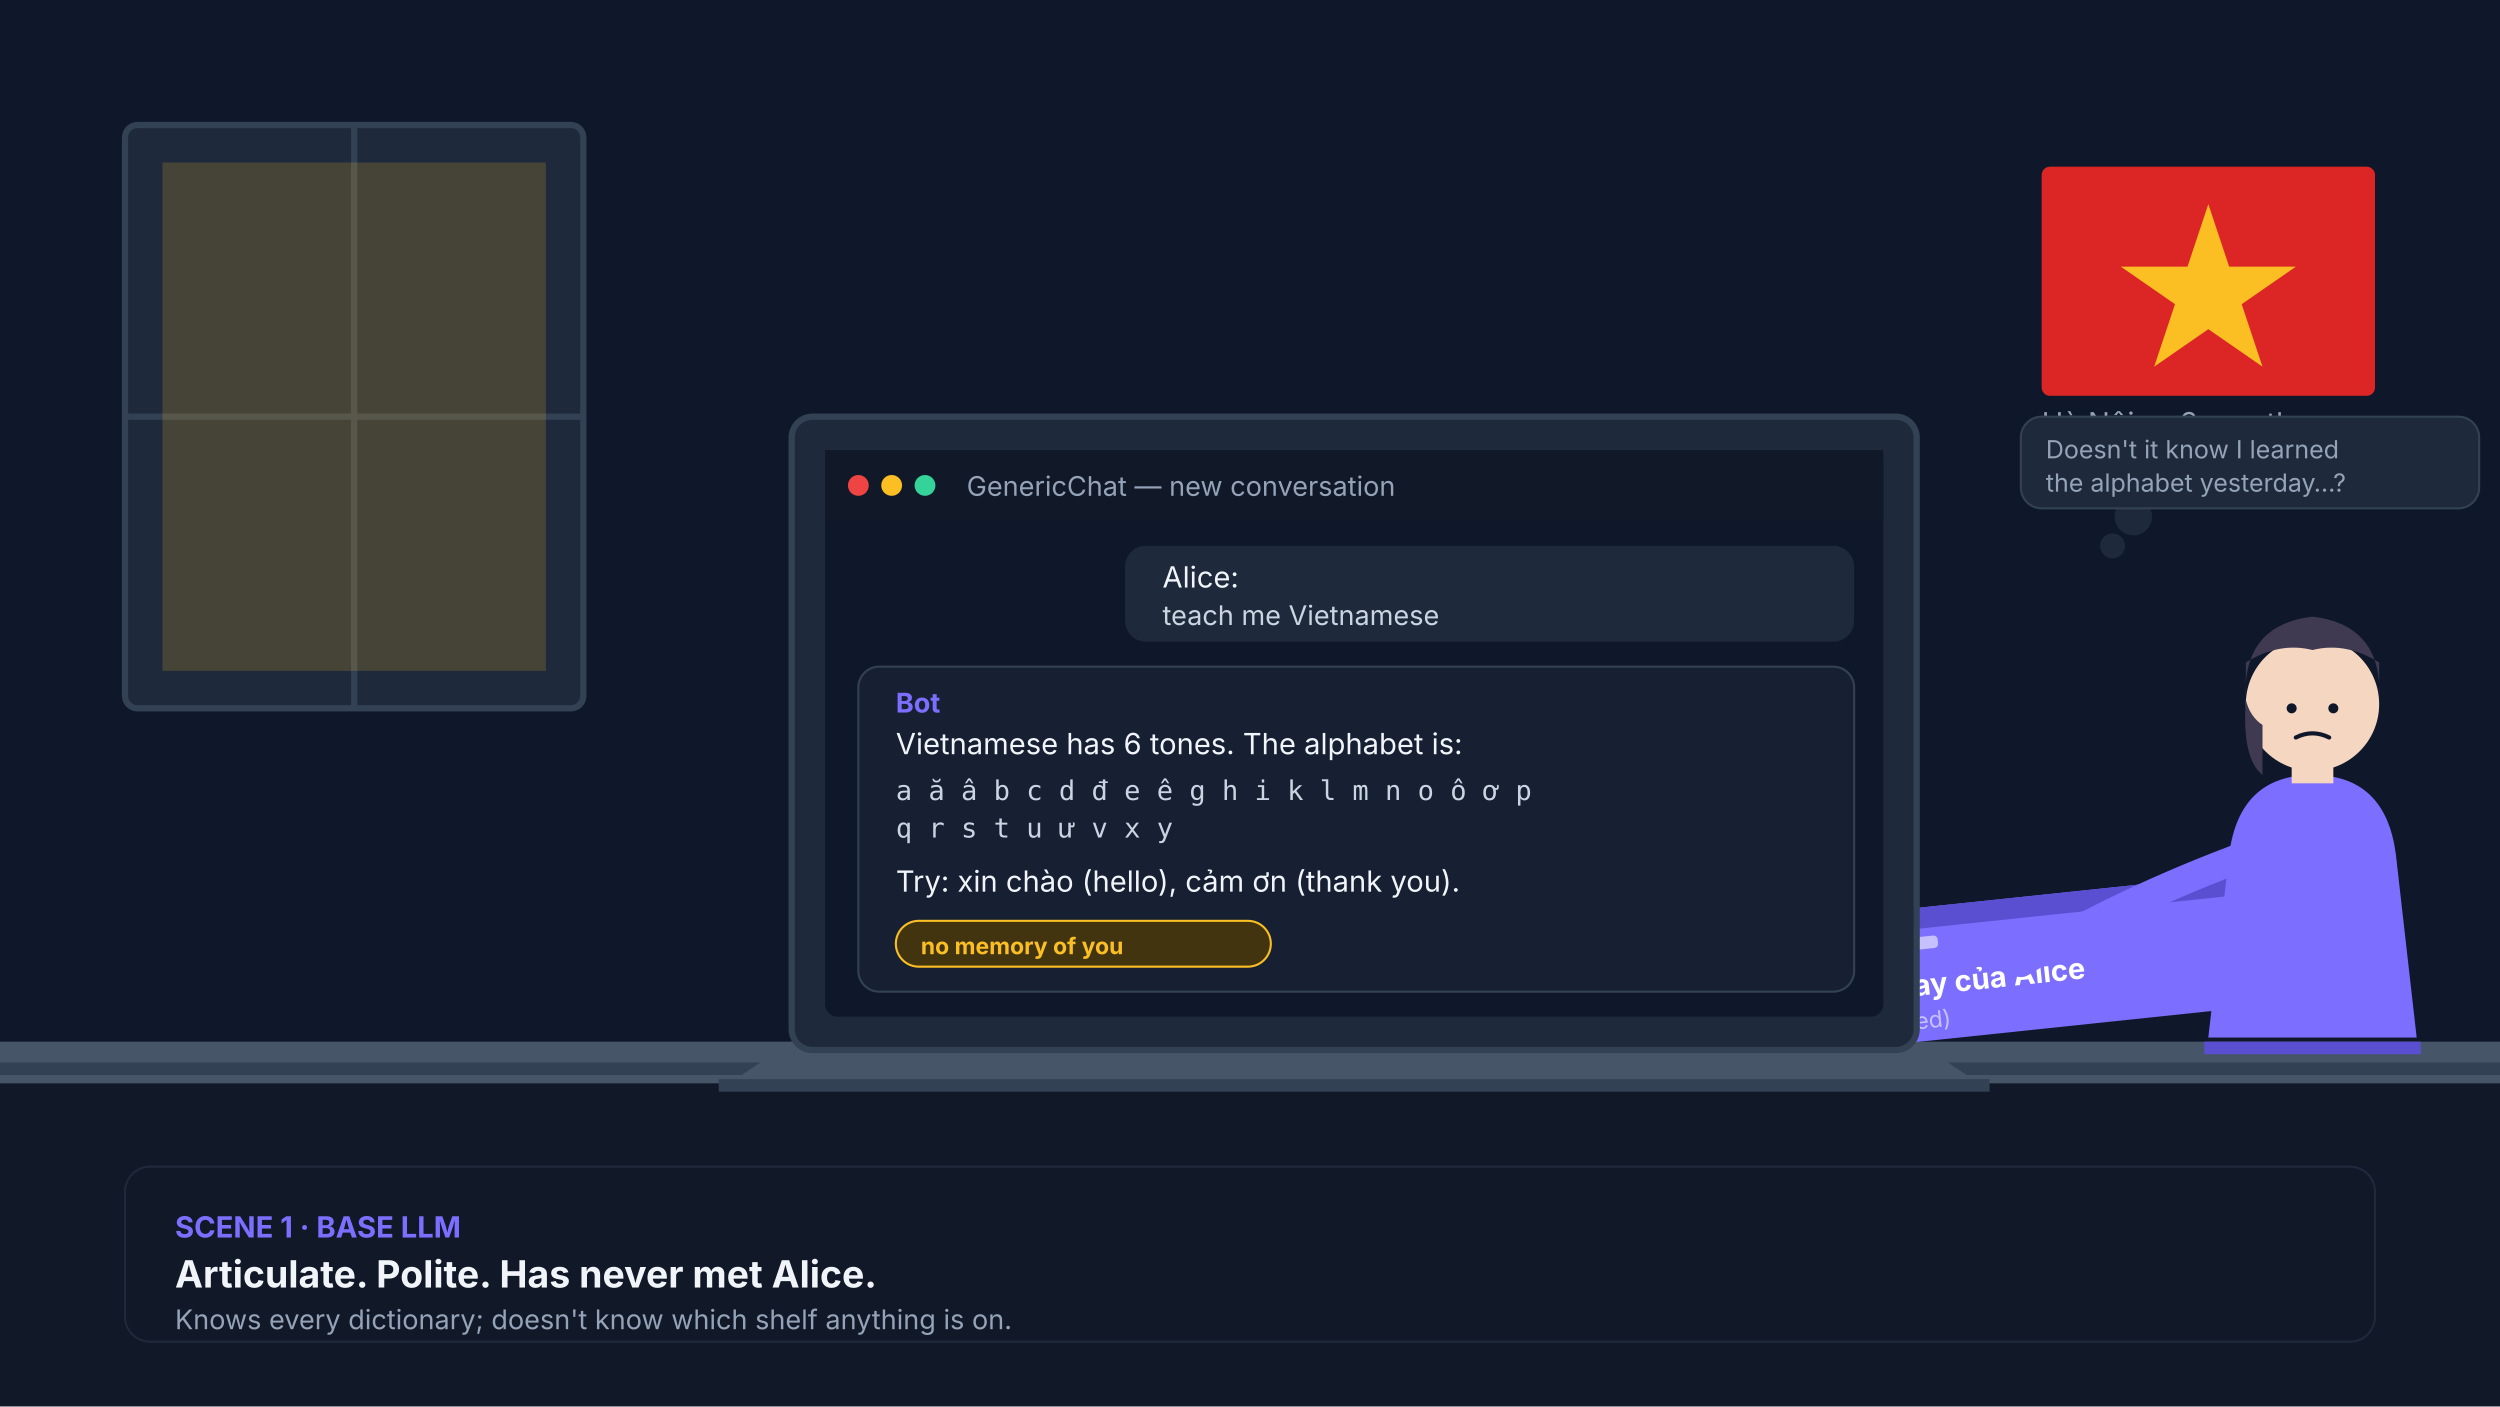
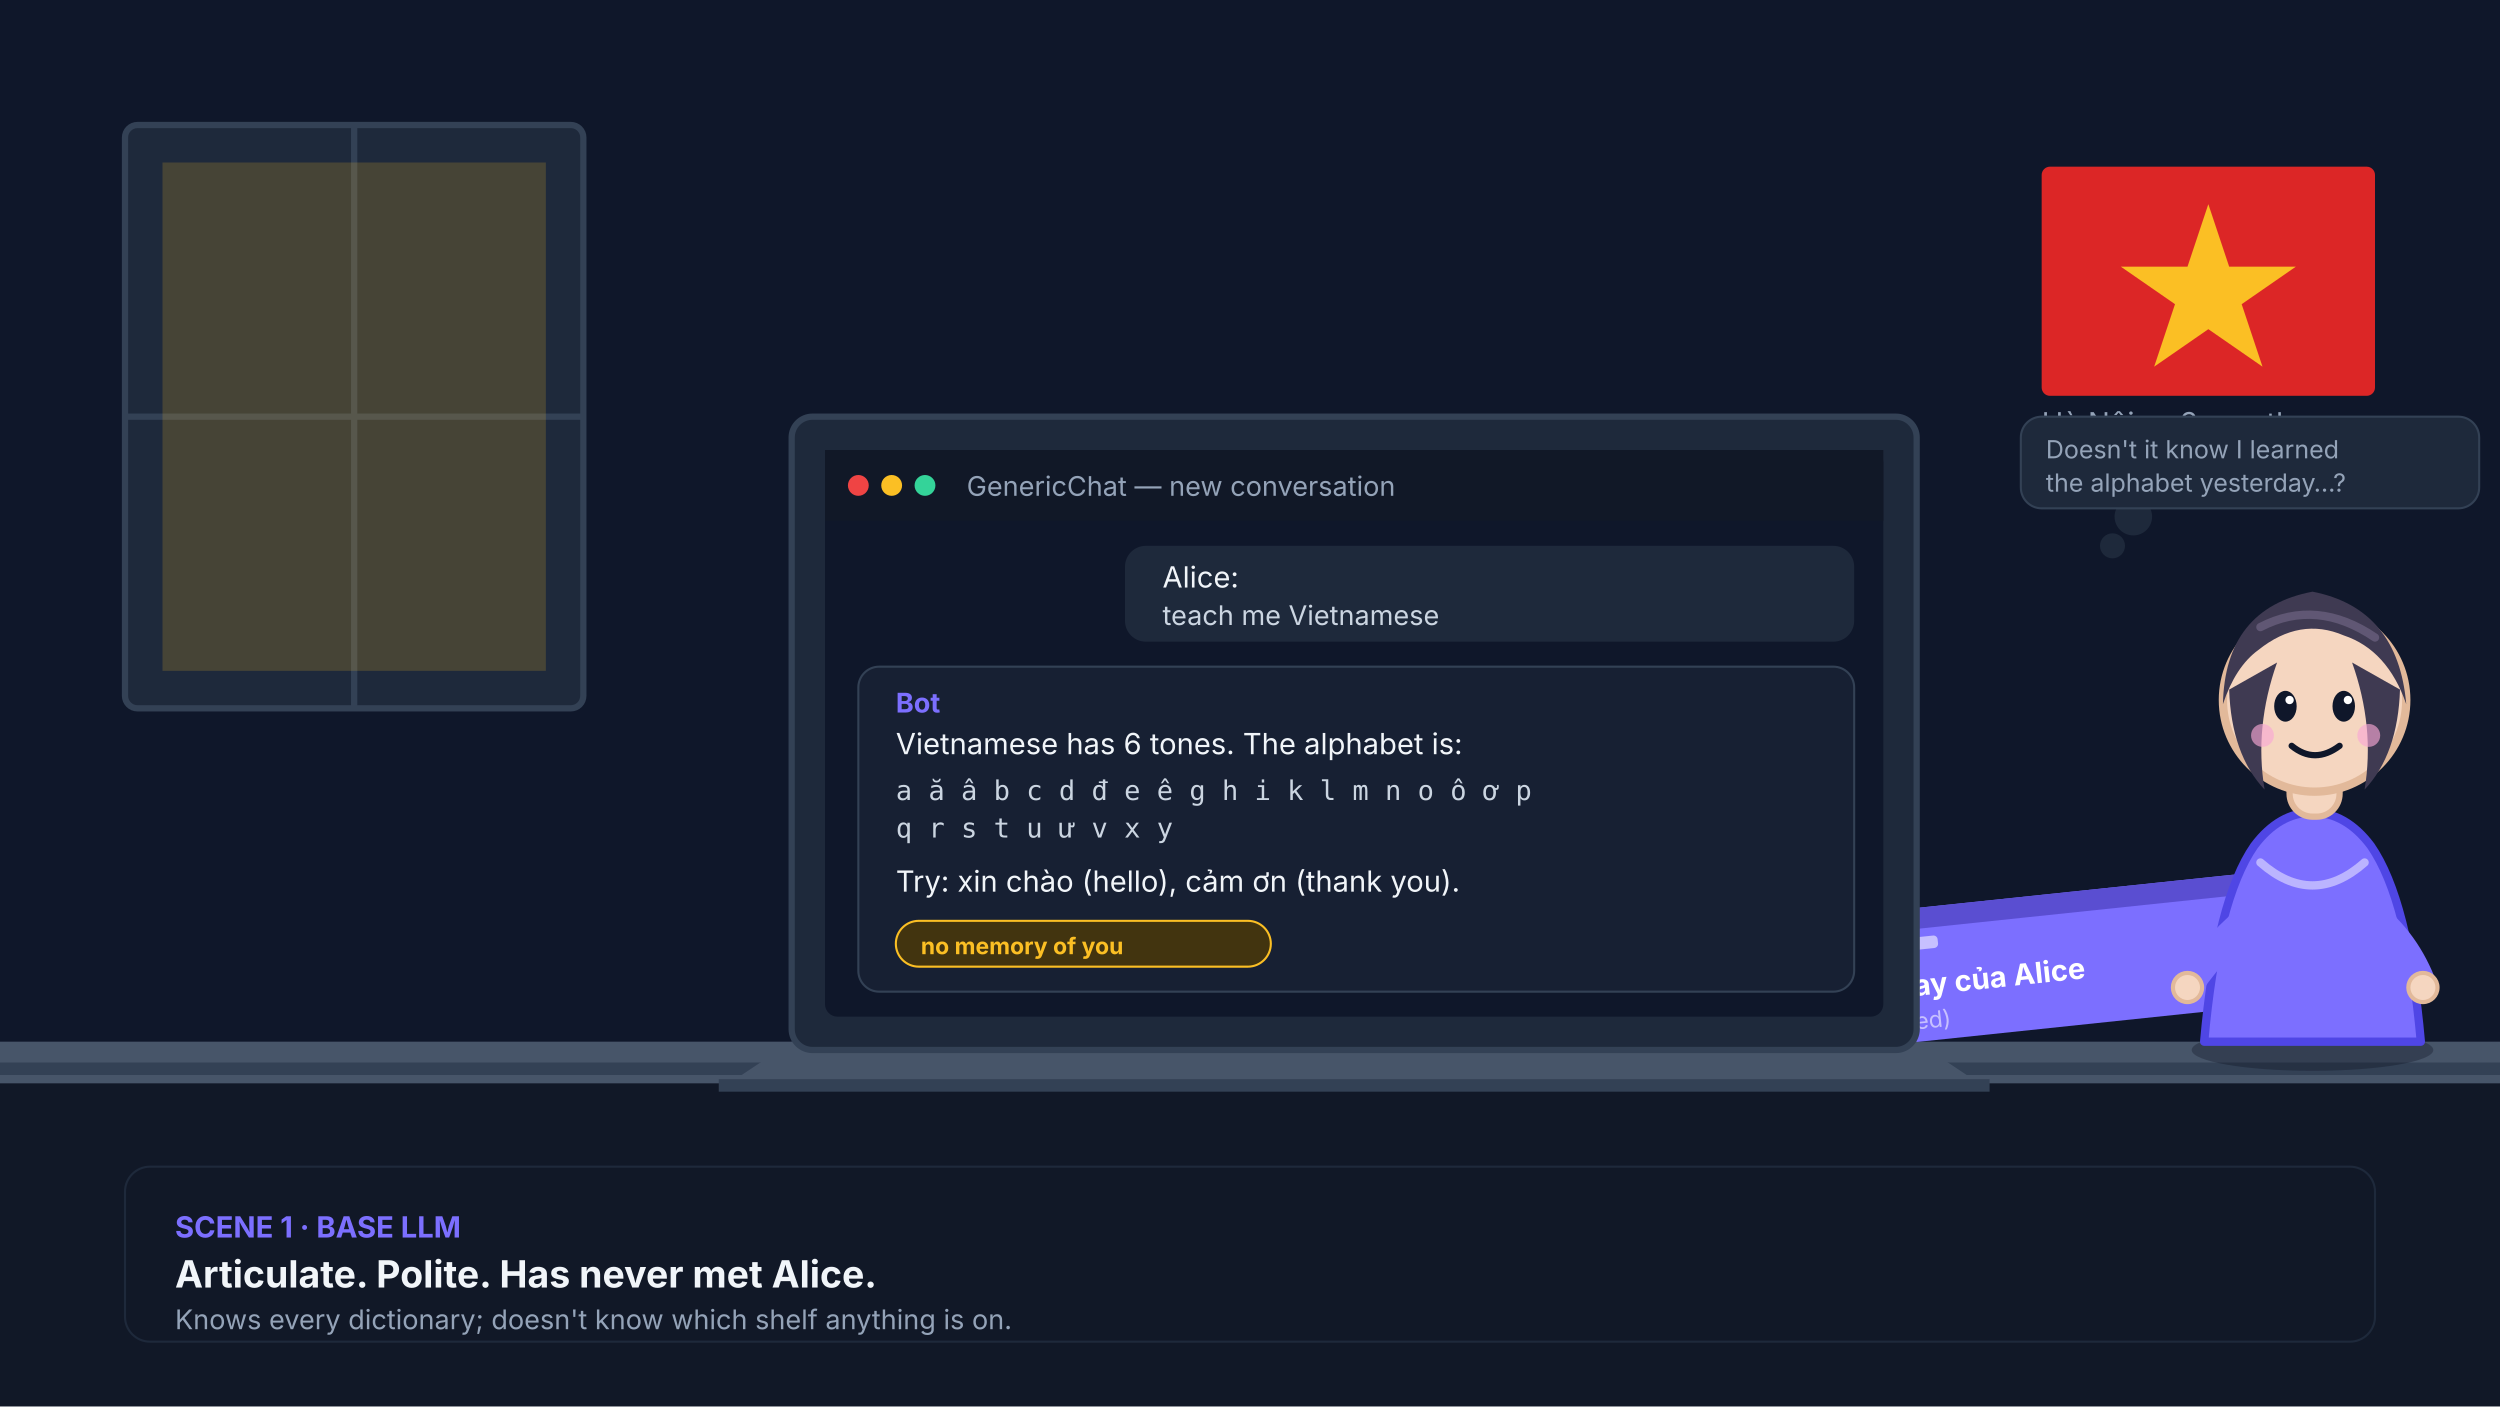
<svg xmlns="http://www.w3.org/2000/svg" width="1200" height="675" viewBox="0 0 1200 675" role="img" aria-labelledby="s1-title s1-desc">
  <rect width="1200" height="675" fill="#0f172a" />
  <rect x="0" y="510" width="1200" height="165" fill="#111827" />
  <line x1="0" y1="510" x2="1200" y2="510" stroke="#1e293b" stroke-width="2" />
  <rect x="60" y="60" width="220" height="280" rx="6" fill="#1e293b" stroke="#334155" stroke-width="3" />
  <line x1="170" y1="60" x2="170" y2="340" stroke="#334155" stroke-width="3" />
  <line x1="60" y1="200" x2="280" y2="200" stroke="#334155" stroke-width="3" />
  <rect x="78" y="78" width="184" height="244" fill="#fbbf24" opacity="0.18" />
  <rect x="980" y="80" width="160" height="110" rx="4" fill="#dc2626" />
  <polygon points="1060,98 1070,128 1102,128 1076,146 1086,176 1060,158 1034,176 1044,146 1018,128 1050,128" fill="#fbbf24" />
  <text x="980" y="208" fill="#94a3b8" font-family="Inter, Segoe UI, sans-serif" font-size="14">Hà Nội — 3 months</text>
  <rect x="0" y="500" width="1200" height="20" fill="#475569" />
  <rect x="0" y="510" width="1200" height="6" fill="#334155" />
  <rect x="780" y="440" width="80" height="60" rx="6" fill="#f1f5f9" />
  <path d="M860 455 q24 0 24 22 q0 22 -24 22" fill="none" stroke="#f1f5f9" stroke-width="6" />
  <ellipse cx="820" cy="442" rx="36" ry="6" fill="#7c2d12" />
  <path d="M812 432 q4 -10 8 -2" fill="none" stroke="#cbd5e1" stroke-width="2" opacity="0.7" />
  <path d="M822 432 q4 -10 8 -2" fill="none" stroke="#cbd5e1" stroke-width="2" opacity="0.7" />
  <g transform="rotate(-6 920 470)">
    <rect x="880" y="436" width="200" height="64" rx="4" fill="#7c6fff" />
    <rect x="880" y="436" width="200" height="10" fill="#5a4ed1" />
    <rect x="892" y="450" width="40" height="6" rx="2" fill="#c7c0ff" />
    <text x="892" y="478" fill="#fff" font-family="Inter, Segoe UI, sans-serif" font-size="14" font-weight="700">Sổ tay của Alice</text>
    <text x="892" y="494" fill="#c7c0ff" font-family="Inter, Segoe UI, sans-serif" font-size="11">(closed)</text>
  </g>
  <g>
    <polygon points="380,500 920,500 950,520 350,520" fill="#475569" />
    <rect x="345" y="518" width="610" height="6" fill="#334155" />
    <rect x="380" y="200" width="540" height="304" rx="10" fill="#1e293b" stroke="#334155" stroke-width="3" />
    <rect x="396" y="216" width="508" height="272" rx="6" fill="#0f172a" />
    <rect x="396" y="216" width="508" height="34" fill="#111827" />
    <circle cx="412" cy="233" r="5" fill="#ef4444" />
    <circle cx="428" cy="233" r="5" fill="#fbbf24" />
    <circle cx="444" cy="233" r="5" fill="#34d399" />
    <text x="464" y="238" fill="#94a3b8" font-family="Inter, Segoe UI, sans-serif" font-size="13">GenericChat — new conversation</text>
    <rect x="540" y="262" width="350" height="46" rx="10" fill="#1e293b" />
    <text x="558" y="282" fill="#f1f5f9" font-family="Inter, Segoe UI, sans-serif" font-size="14">Alice:</text>
    <text x="558" y="300" fill="#cbd5e1" font-family="Inter, Segoe UI, sans-serif" font-size="13">teach me Vietnamese</text>
    <rect x="412" y="320" width="478" height="156" rx="10" fill="#172033" stroke="#334155" />
    <text x="430" y="342" fill="#7c6fff" font-family="Inter, Segoe UI, sans-serif" font-size="13" font-weight="700">Bot</text>
    <text x="430" y="362" fill="#f1f5f9" font-family="Inter, Segoe UI, sans-serif" font-size="14">Vietnamese has 6 tones. The alphabet is:</text>
    <text x="430" y="384" fill="#cbd5e1" font-family="JetBrains Mono, Consolas, monospace" font-size="13">a ă â b c d đ e ê g h i k l m n o ô ơ p</text>
    <text x="430" y="402" fill="#cbd5e1" font-family="JetBrains Mono, Consolas, monospace" font-size="13">q r s t u ư v x y</text>
    <text x="430" y="428" fill="#f1f5f9" font-family="Inter, Segoe UI, sans-serif" font-size="14">Try: xin chào (hello), cảm ơn (thank you).</text>
    <rect x="430" y="442" width="180" height="22" rx="11" fill="#42340f" stroke="#fbbf24" />
    <text x="442" y="458" fill="#fbbf24" font-family="Inter, Segoe UI, sans-serif" font-size="11" font-weight="700">no memory of you</text>
  </g>
-   <g>
-     <path d="M1060 498 L1070 410 Q1075 372 1110 372 Q1145 372 1150 410 L1160 498 Z" fill="#7c6fff" />
-     <rect x="1058" y="500" width="104" height="6" fill="#5a4ed1" />
-     <rect x="1100" y="356" width="20" height="20" fill="#f5d6c0" />
-     <circle cx="1110" cy="338" r="32" fill="#f5d6c0" />
-     <path d="M1078 336 Q1076 300 1110 296 Q1144 300 1142 336 L1142 318 Q1126 308 1110 312 Q1094 308 1078 318 Z" fill="#3f3a52" />
-     <path d="M1078 336 Q1076 364 1086 372 L1086 348 Q1080 344 1078 336 Z" fill="#3f3a52" />
-     <circle cx="1100" cy="340" r="2.4" fill="#0f172a" />
-     <circle cx="1120" cy="340" r="2.4" fill="#0f172a" />
-     <path d="M1102 354 q8 -4 16 0" fill="none" stroke="#0f172a" stroke-width="2" stroke-linecap="round" />
-     <path d="M1080 410 Q1020 432 970 462" fill="none" stroke="#7c6fff" stroke-width="14" stroke-linecap="round" />
+   <g class="cartoon-alice" aria-label="Alice, friendly cartoon student">
+     <ellipse cx="1110" cy="504" rx="58" ry="10" fill="#020617" opacity="0.28" />
+     <path d="M1058 500 Q1064 432 1082 406 Q1094 390 1110 390 Q1126 390 1138 406 Q1156 432 1162 500 Z" fill="#7c6fff" stroke="#4f46e5" stroke-width="4" stroke-linejoin="round" />
+     <path d="M1085 414 Q1110 436 1135 414" fill="none" stroke="#c7c0ff" stroke-width="4" stroke-linecap="round" opacity="0.85" />
+     <path d="M1083 438 q-18 14 -32 34" fill="none" stroke="#7c6fff" stroke-width="14" stroke-linecap="round" />
+     <path d="M1137 438 q18 14 26 36" fill="none" stroke="#7c6fff" stroke-width="14" stroke-linecap="round" />
+     <circle cx="1050" cy="474" r="7" fill="#f5d6c0" stroke="#e2b99a" stroke-width="2" />
+     <circle cx="1163" cy="474" r="7" fill="#f5d6c0" stroke="#e2b99a" stroke-width="2" />
+     <rect x="1099" y="360" width="24" height="32" rx="11" fill="#f5d6c0" stroke="#e2b99a" stroke-width="3" />
+     <circle cx="1111" cy="336" r="44" fill="#f5d6c0" stroke="#e2b99a" stroke-width="4" />
+     <path d="M1067 338 Q1068 292 1110 284 Q1151 292 1155 338 Q1146 312 1125 305 Q1104 296 1084 312 Q1073 320 1067 338 Z" fill="#3f3a52" />
+     <path d="M1070 331 Q1071 362 1087 379 Q1082 349 1093 318 Z" fill="#3f3a52" />
+     <path d="M1152 331 Q1151 362 1135 379 Q1140 349 1129 318 Z" fill="#3f3a52" />
+     <path d="M1085 301 Q1112 287 1140 306" fill="none" stroke="#766b8a" stroke-width="4" stroke-linecap="round" opacity="0.6" />
+     <ellipse cx="1097" cy="339" rx="5.4" ry="7.4" fill="#0f172a" />
+     <ellipse cx="1125" cy="339" rx="5.4" ry="7.4" fill="#0f172a" />
+     <circle cx="1099" cy="336" r="2" fill="#fff" />
+     <circle cx="1127" cy="336" r="2" fill="#fff" />
+     <circle cx="1086" cy="353" r="5.5" fill="#f9a8d4" opacity="0.64" />
+     <circle cx="1137" cy="353" r="5.5" fill="#f9a8d4" opacity="0.64" />
+     <path d="M1100 358 q11 9 23 0" fill="none" stroke="#0f172a" stroke-width="3" stroke-linecap="round" />
  </g>
  <circle cx="1014" cy="262" r="6" fill="#1e293b" />
  <circle cx="1024" cy="248" r="9" fill="#1e293b" />
  <rect x="970" y="200" width="220" height="44" rx="10" fill="#1e293b" stroke="#334155" />
  <text x="982" y="220" fill="#94a3b8" font-family="Inter, Segoe UI, sans-serif" font-size="12">Doesn't it know I learned</text>
  <text x="982" y="236" fill="#94a3b8" font-family="Inter, Segoe UI, sans-serif" font-size="12">the alphabet yesterday…?</text>
  <rect x="60" y="560" width="1080" height="84" rx="12" fill="#111827" stroke="#1e293b" />
  <text x="84" y="594" fill="#7c6fff" font-family="Inter, Segoe UI, sans-serif" font-size="14" font-weight="700">SCENE 1 · BASE LLM</text>
  <text x="84" y="618" fill="#f1f5f9" font-family="Inter, Segoe UI, sans-serif" font-size="18" font-weight="700">Articulate. Polite. Has never met Alice.</text>
  <text x="84" y="638" fill="#94a3b8" font-family="Inter, Segoe UI, sans-serif" font-size="13">Knows every dictionary; doesn't know which shelf anything is on.</text>
</svg>
